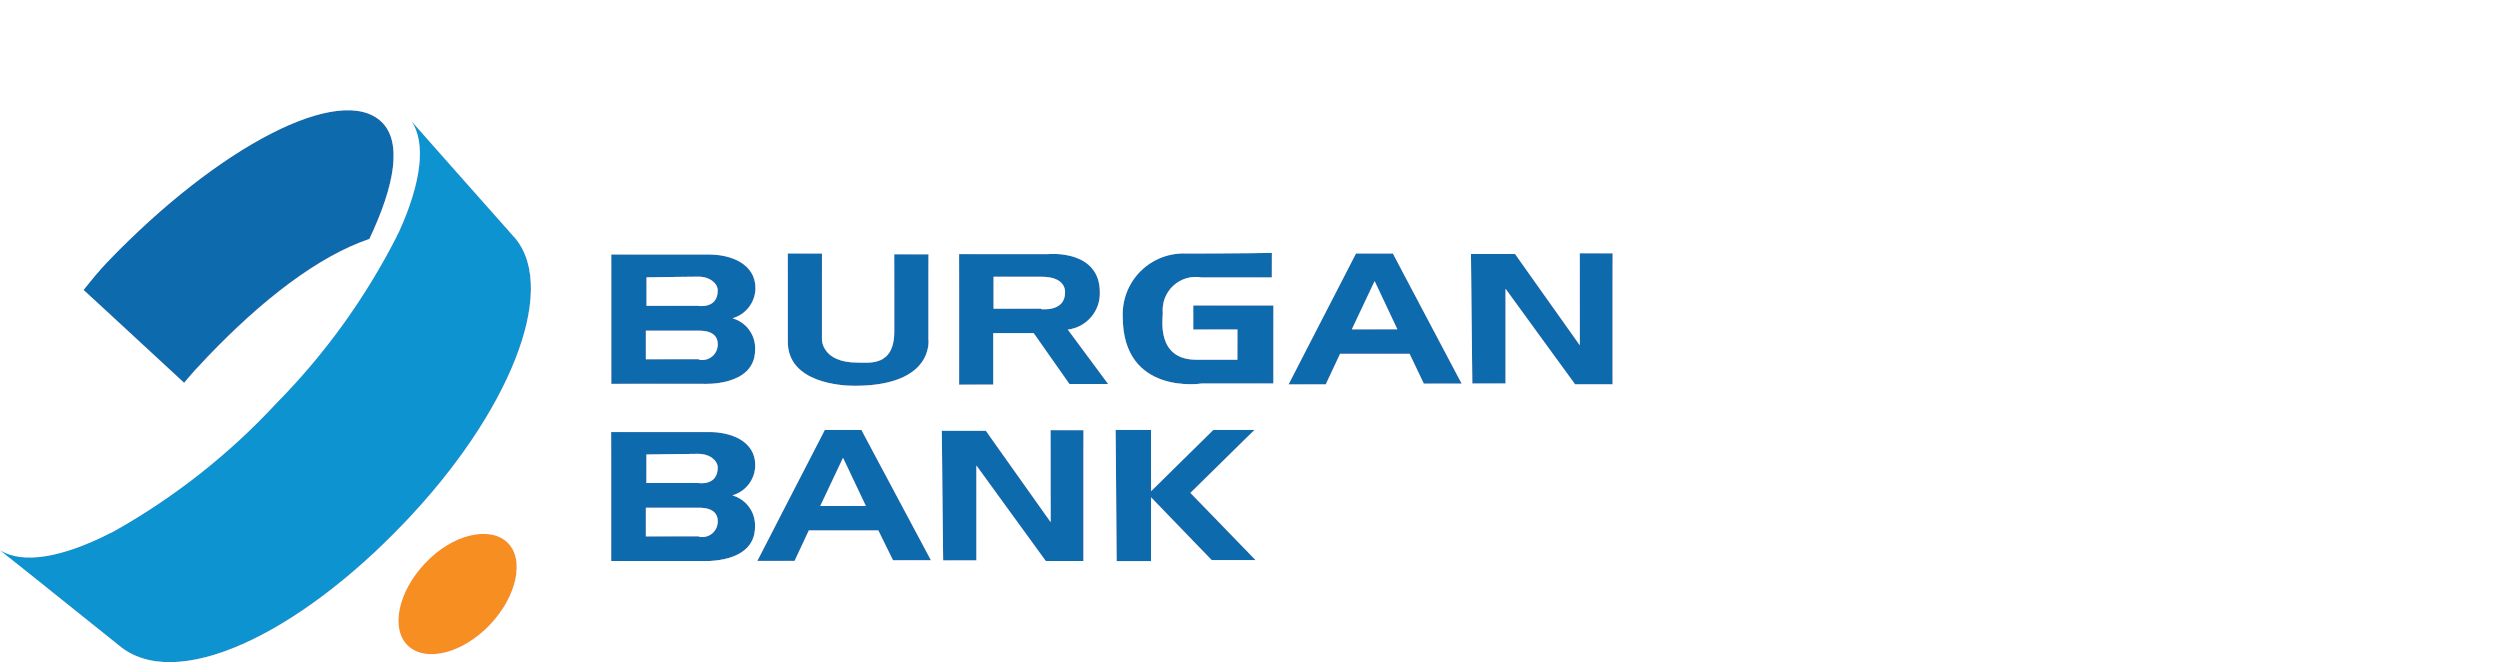
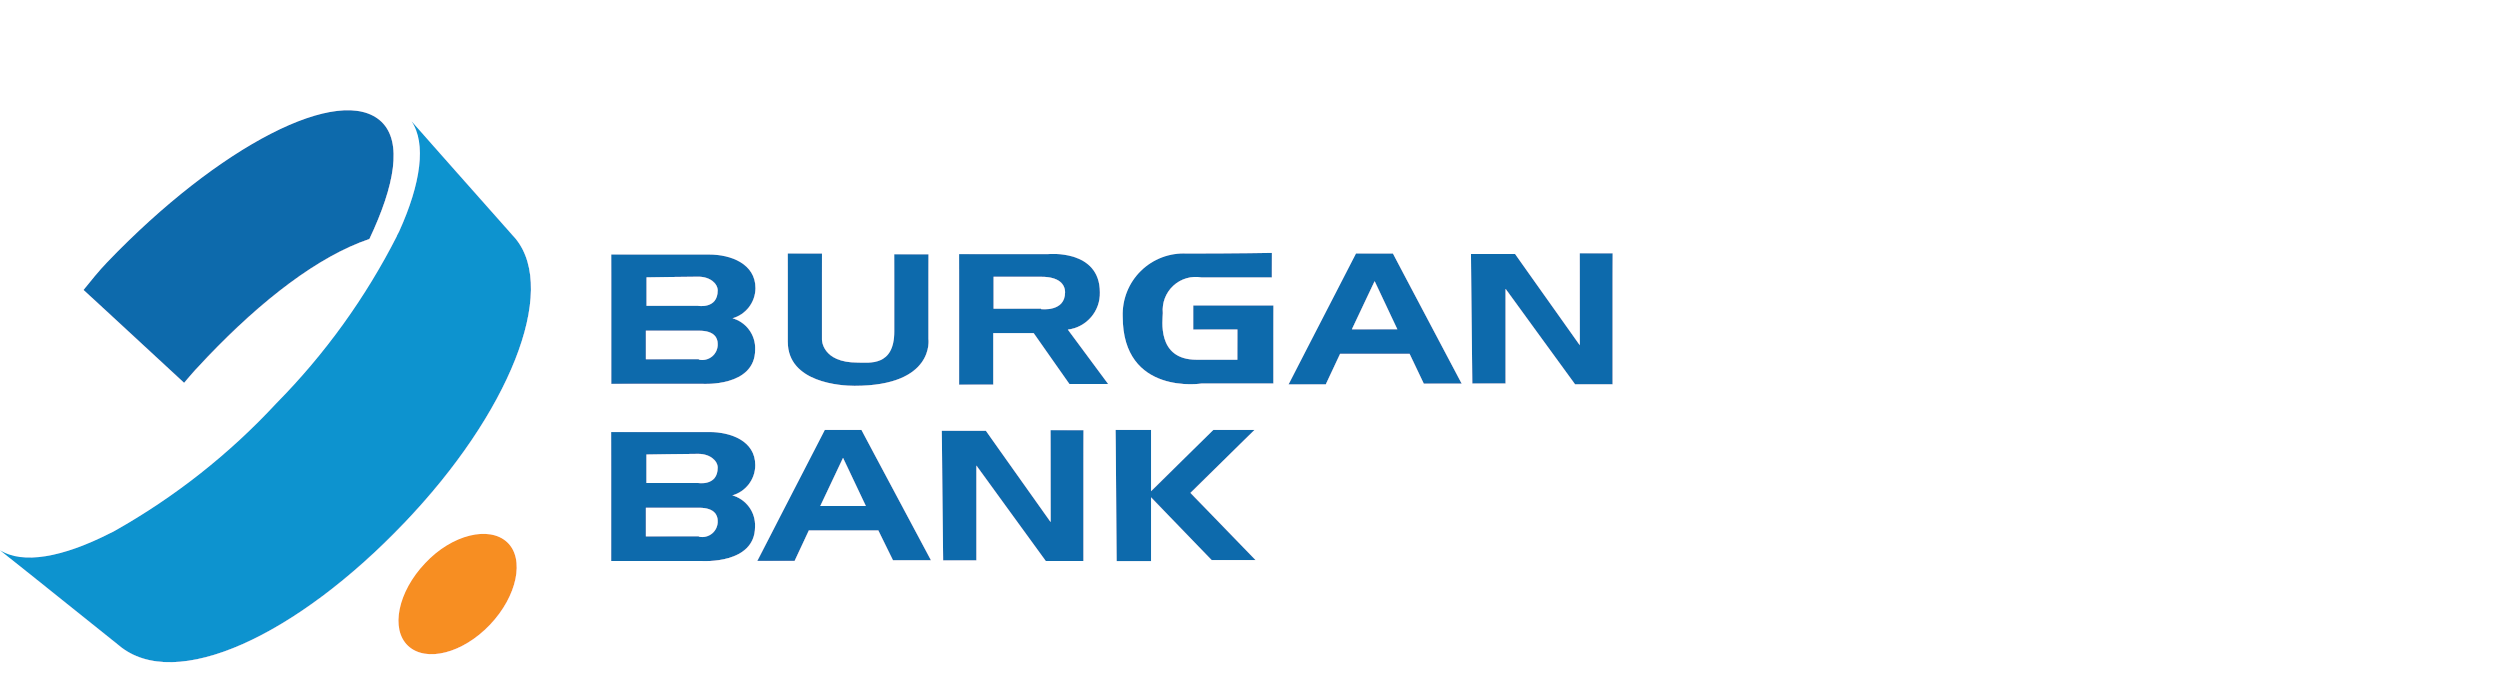
- <svg xmlns="http://www.w3.org/2000/svg" viewBox="0 -10 226.771 60.032">
+ <svg xmlns="http://www.w3.org/2000/svg" viewBox="0 -10 226.771 62.032">
  <defs>
    <style>
      .cls-1{fill:#1093cf;}.cls-2{fill:#f78e20;}.cls-3{fill:#086aac;}
    </style>
    <filter id="white-shadow" x="-50%" y="-50%" width="200%" height="200%">
      <feDropShadow dx="1" dy="1" stdDeviation="1" flood-color="white" />
    </filter>
  </defs>
  <g id="Layer_2" data-name="Layer 2" filter="url(#white-shadow)">
    <g id="Layer_1-2" data-name="Layer 1">
      <path class="cls-1" d="M37.33,1l8.92,10.06.54.61c3.84,4.77-.63,15.86-10.12,25.77C27,47.58,15.89,52.91,10.75,48.52L0,39.91c2.07,1.3,5.68.65,10-1.55l.27-.13.16-.09A60.44,60.44,0,0,0,25.06,26.59,60.66,60.66,0,0,0,36,11.41c0-.07.06-.12.08-.18L36.2,11C38.18,6.64,38.68,3,37.33,1" />
      <path class="cls-2" d="M38.57,41.08c-2.48,2.6-3.17,6-1.55,7.51s4.94.69,7.42-1.91,3.18-6,1.56-7.5-5-.7-7.43,1.9" />
      <path class="cls-3" d="M34.62,1.06C30.91-2.5,19.86,3.22,9.73,13.78c-.75.78-1.46,1.66-2.15,2.52l9.12,8.43c.73-.87,1.33-1.53,2.15-2.38,4.89-5.11,10-9.09,14.66-10.67,2.3-4.86,3-8.78,1.11-10.62" />
      <path class="cls-3" d="M71.43,13h3.13v7.81s0,2.08,3.23,2.08c1.06,0,3.33.37,3.33-2.82v-7h3.1v7.67S84.84,25,77.51,25c-1.22,0-6.05-.28-6.05-4s0-8,0-8" />
      <path class="cls-3" d="M115.37,13v2.17H109a3,3,0,0,0-3.52,3.23c0,.57-.6,4.23,3.06,4.23h3.7V19.89h-4V17.71h7.27v7.08H109s-7.16,1.12-7.16-6.07A5.52,5.52,0,0,1,107.64,13c4.58,0,7.73-.06,7.73-.06" />
      <path class="cls-3" d="M94.43,18h-4.3V15.11h4.35c1.59,0,2.13.69,2.13,1.41,0,1.81-2.18,1.52-2.18,1.52m2.44,1.86a3.31,3.31,0,0,0,2.9-3.38c0-3.93-4.69-3.47-4.69-3.47H87V24.89h3.1V20.22l3.66,0L97,24.83h3.52Z" />
      <path class="cls-3" d="M63.31,17.74H58.65V15.16s3.61-.06,4.69-.06,1.76.63,1.76,1.25c0,1.71-1.79,1.39-1.79,1.39m.08,4.84h-4.8V20l4.83,0c1.4,0,1.68.68,1.68,1.19a1.4,1.4,0,0,1-1.71,1.43m3-3.73a2.86,2.86,0,0,0,2.14-2.75c0-2.22-2.25-3.05-4.18-3.05l-8.9,0V24.82h8.28s4.77.31,4.77-3.1a2.83,2.83,0,0,0-2.11-2.87" />
      <path class="cls-3" d="M63.31,33.81H58.64V31.23s3.61-.06,4.69-.06,1.77.63,1.77,1.25c0,1.71-1.79,1.39-1.79,1.39m.08,4.84h-4.8V36.06l4.83,0c1.39,0,1.68.68,1.68,1.19a1.4,1.4,0,0,1-1.71,1.43m3-3.73a2.85,2.85,0,0,0,2.12-2.76c0-2.21-2.24-3-4.17-3l-8.9,0V40.89h8.27s4.78.31,4.78-3.1a2.82,2.82,0,0,0-2.1-2.87" />
      <polygon class="cls-3" points="101.2 29 101.29 40.9 104.41 40.9 104.41 35.12 109.9 40.8 113.89 40.8 107.99 34.71 113.79 29 110.06 29 104.41 34.55 104.41 29 101.2 29" />
      <path class="cls-3" d="M74.41,35.9l2.06-4.36,2.07,4.36ZM78.14,29H74.82L68.69,40.88h3.39l1.29-2.76h6.3L81,40.82h3.45Z" />
      <polygon class="cls-3" points="85.43 29.08 89.43 29.08 95.3 37.35 95.3 29.02 98.28 29.02 98.28 40.89 94.86 40.89 88.57 32.24 88.57 40.83 85.55 40.83 85.43 29.08" />
      <path class="cls-3" d="M122.63,19.87l2.06-4.36,2.06,4.36ZM126.35,13H123l-6.12,11.87h3.38l1.3-2.77h6.3l1.29,2.7h3.44Z" />
      <polygon class="cls-3" points="133.43 13.04 137.43 13.04 143.3 21.31 143.3 12.98 146.28 12.98 146.28 24.86 142.87 24.86 136.57 16.21 136.57 24.79 133.55 24.79 133.43 13.04" />
    </g>
  </g>
</svg>
